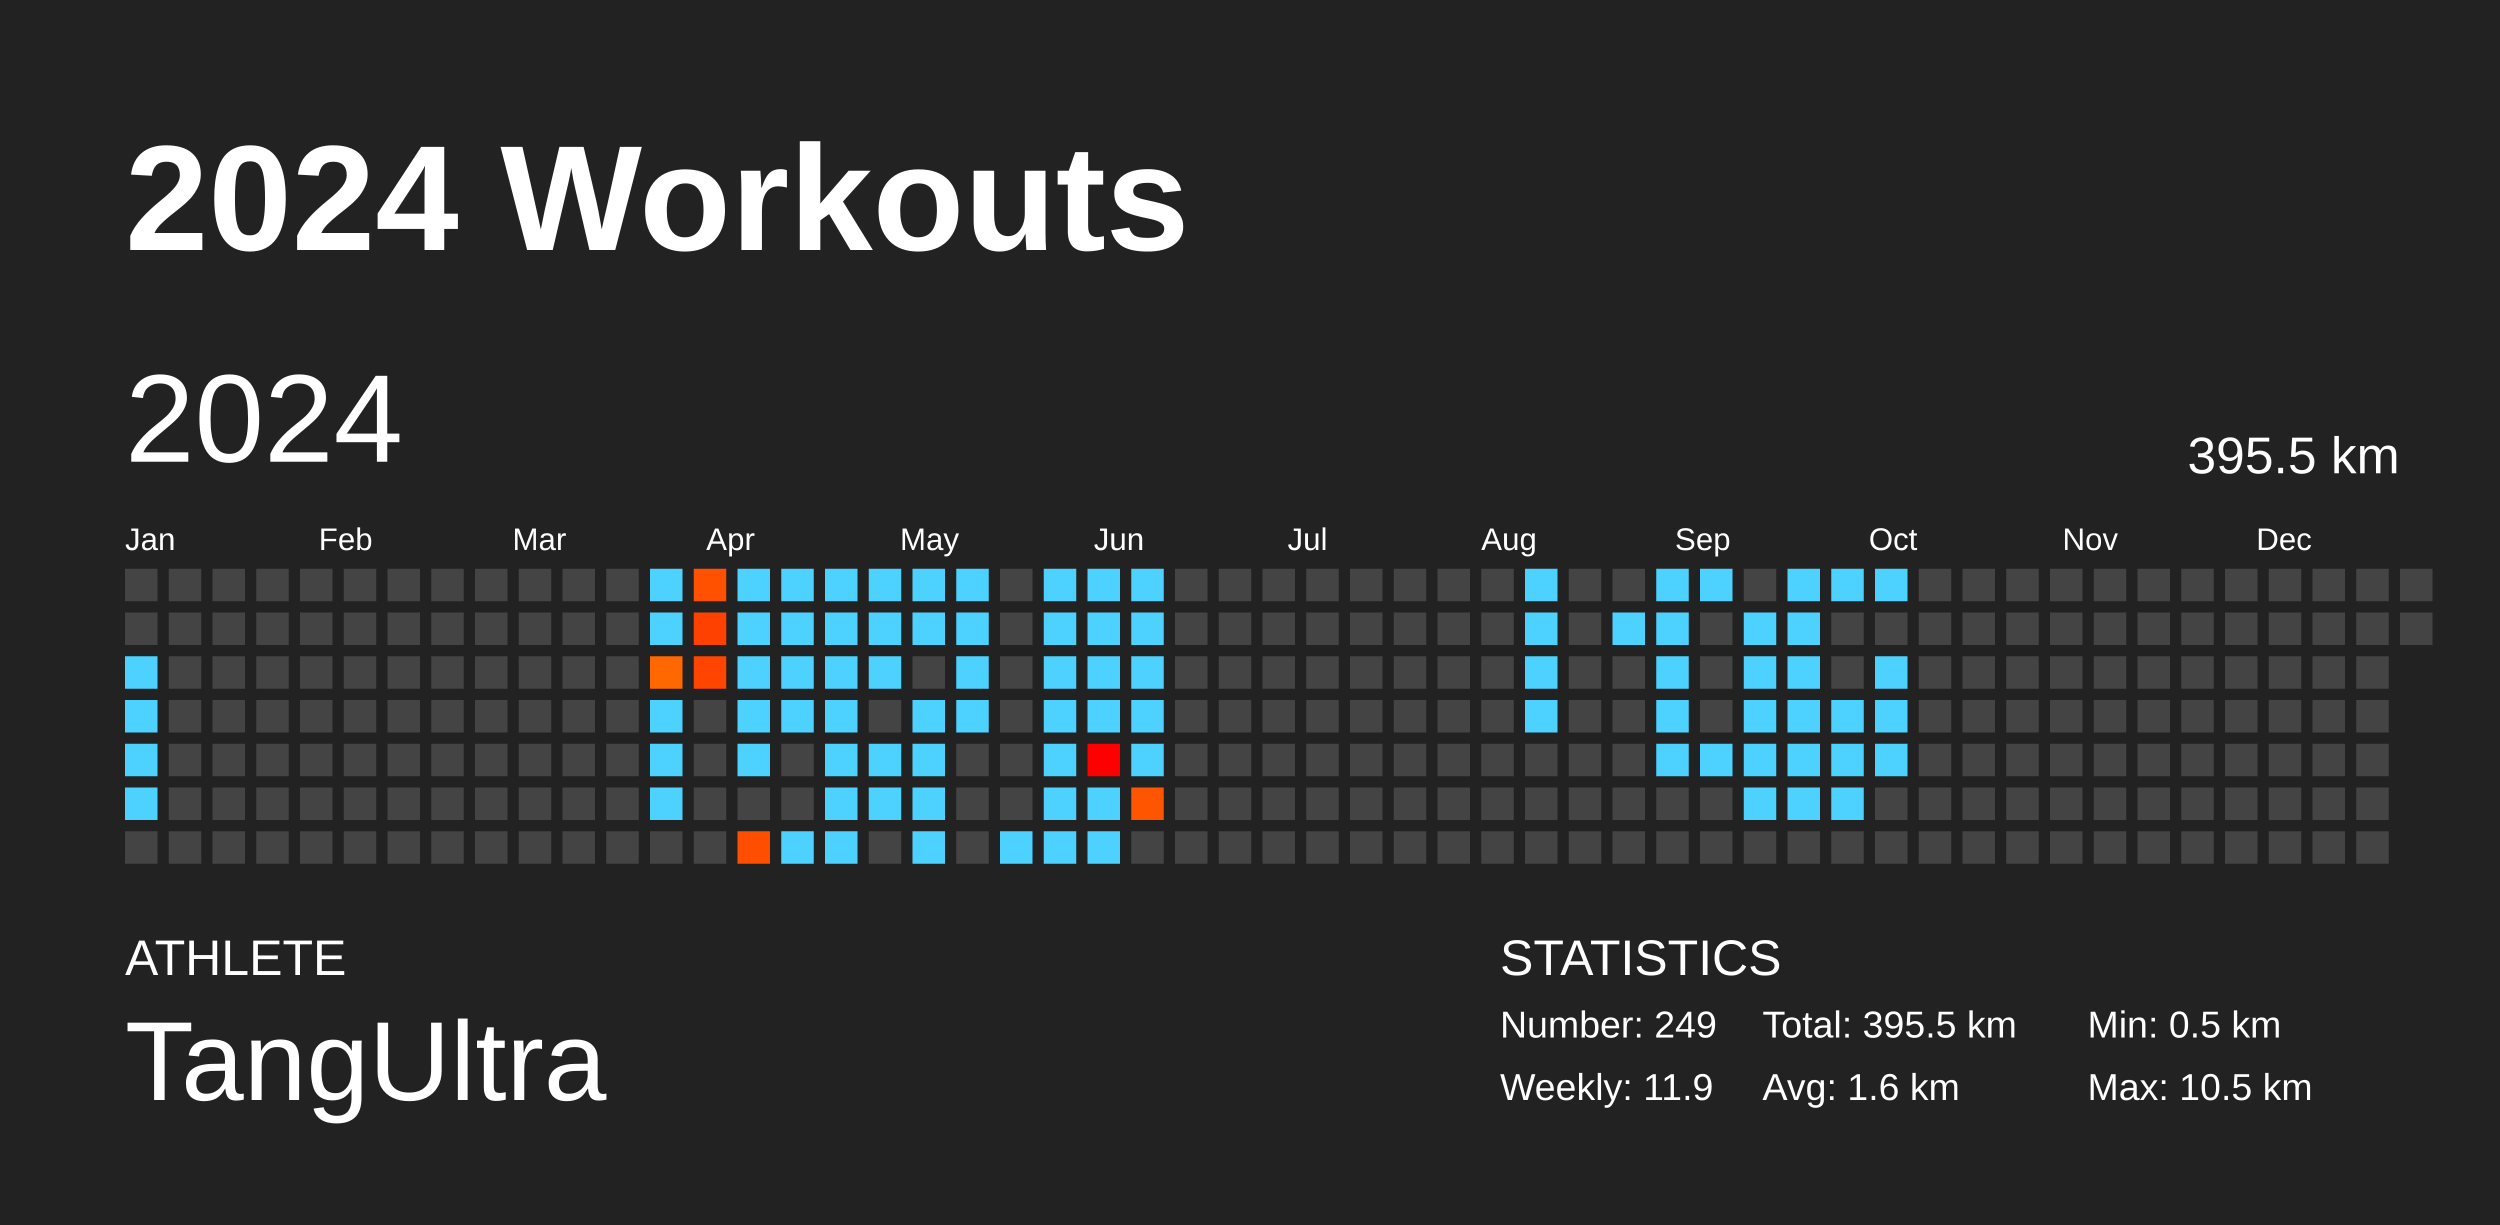
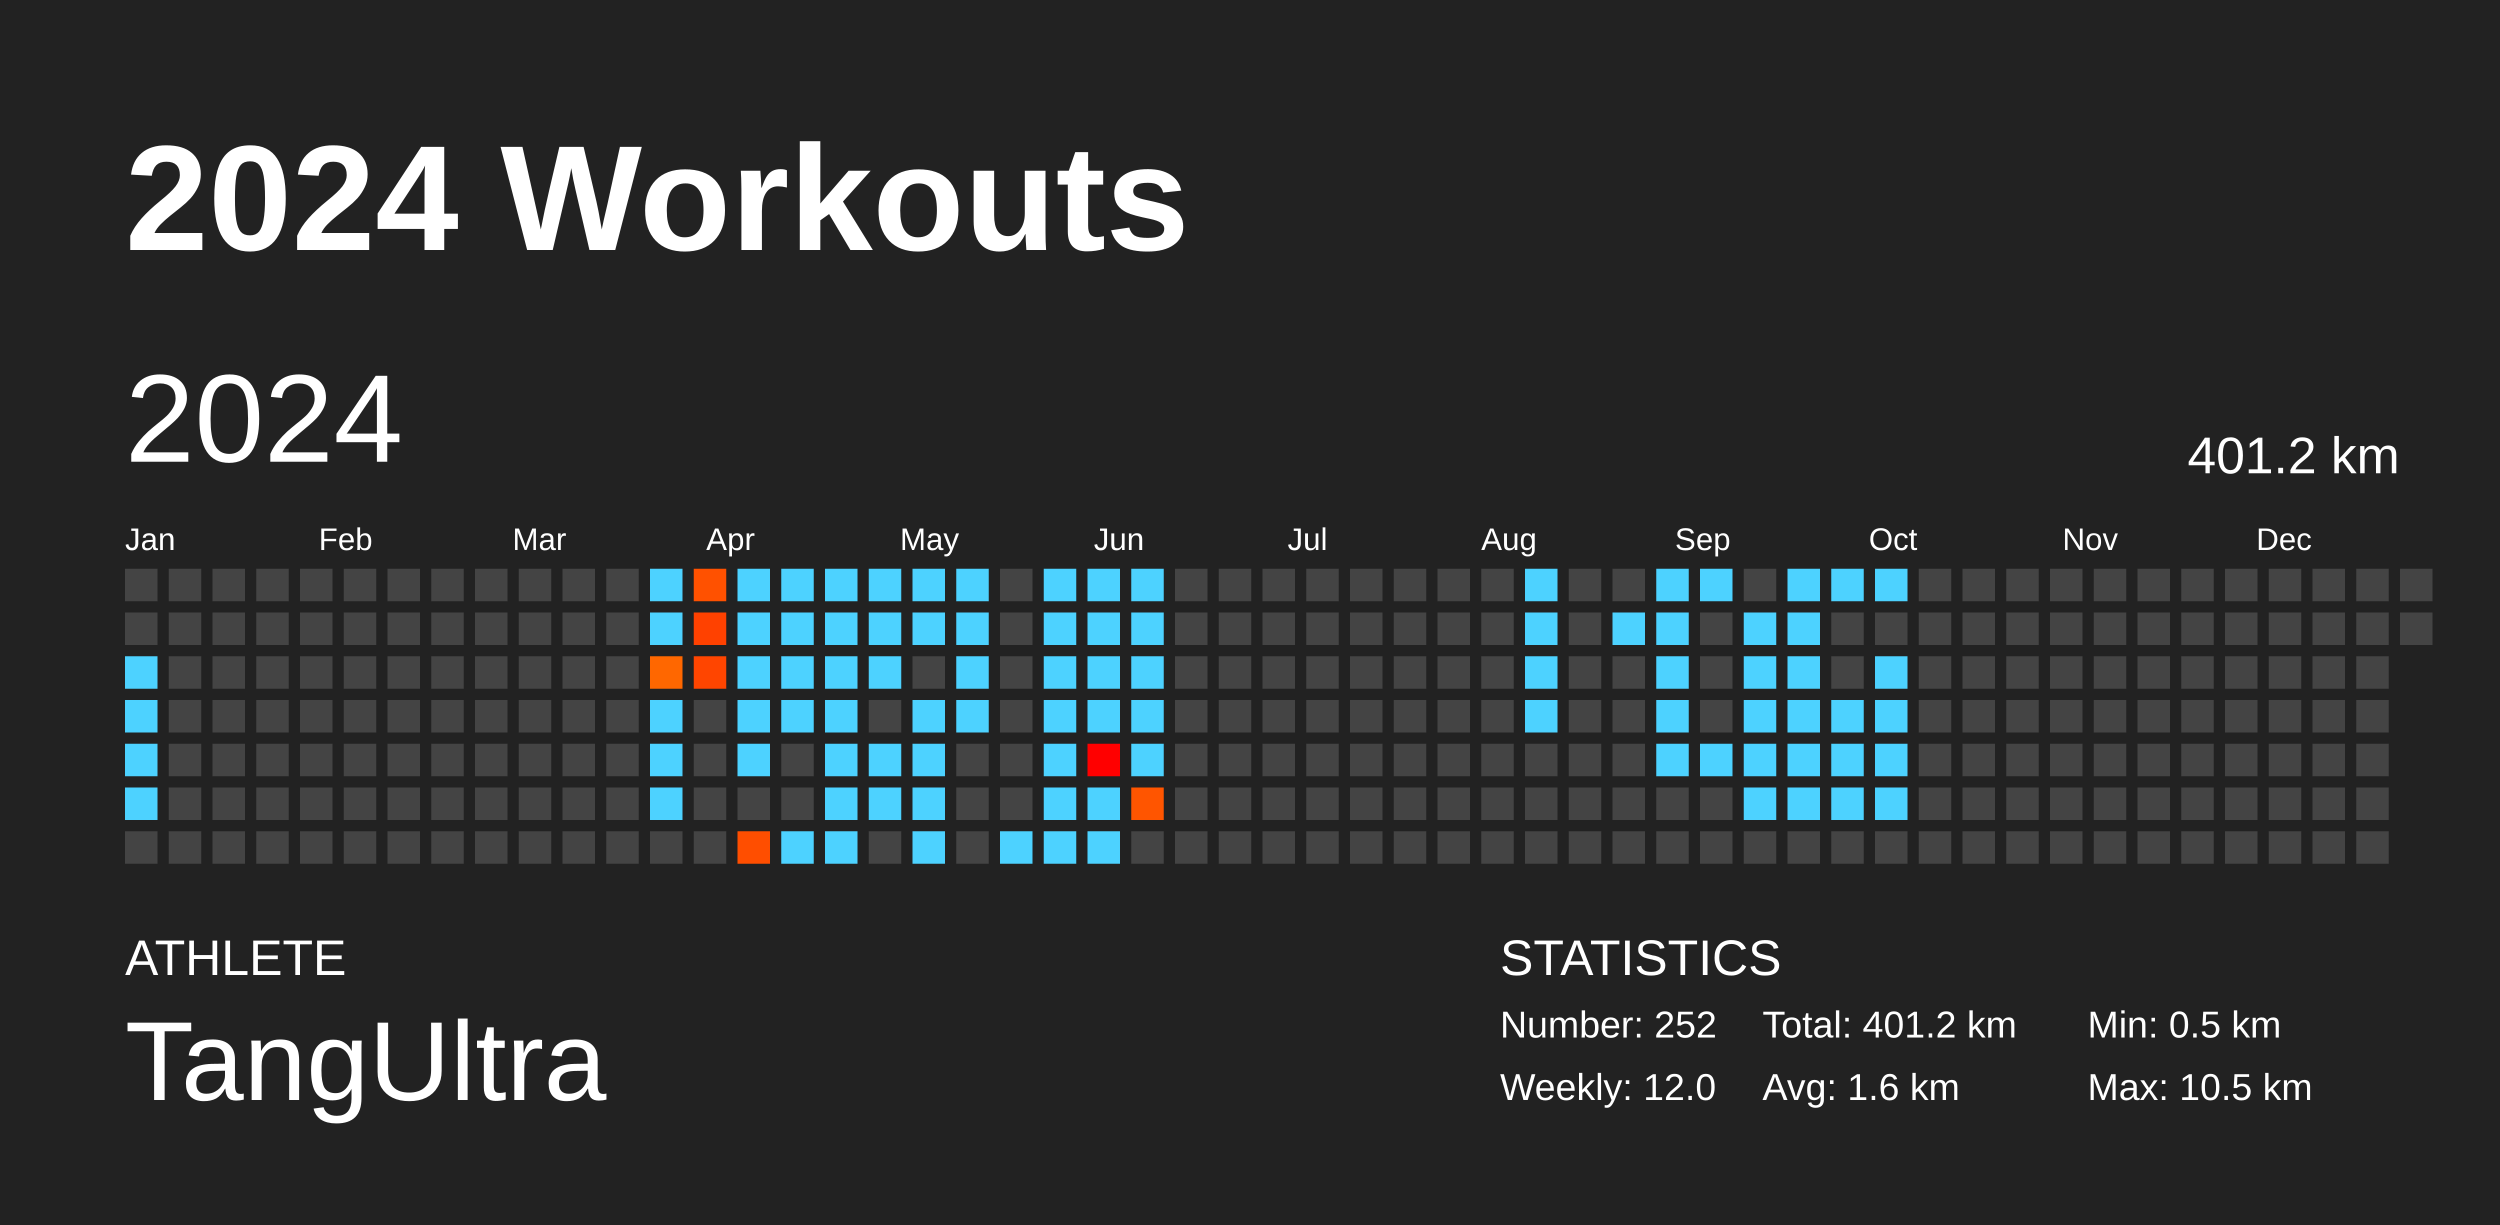
<svg xmlns="http://www.w3.org/2000/svg" baseProfile="full" height="98mm" version="1.1" viewBox="0,0,200,98" width="200mm">
  <defs />
  <rect fill="#222222" height="98" width="200" x="0" y="0" />
  <text fill="#FFFFFF" style="font-size:12px; font-family:Arial; font-weight:bold;" x="10" y="20">2024 Workouts</text>
  <text fill="#FFFFFF" style="font-size:4px; font-family:Arial" x="10" y="78">ATHLETE</text>
  <text fill="#FFFFFF" style="font-size:9px; font-family:Arial" x="10" y="88">TangUltra</text>
  <text fill="#FFFFFF" style="font-size:4px; font-family:Arial" x="120" y="78">STATISTICS</text>
-   <text fill="#FFFFFF" style="font-size:3px; font-family:Arial" x="120" y="83">Number: 249</text>
-   <text fill="#FFFFFF" style="font-size:3px; font-family:Arial" x="120" y="88">Weekly: 11.9</text>
-   <text fill="#FFFFFF" style="font-size:3px; font-family:Arial" x="141" y="83">Total: 395.5 km</text>
+   <text fill="#FFFFFF" style="font-size:3px; font-family:Arial" x="120" y="83">Number: 252</text>
+   <text fill="#FFFFFF" style="font-size:3px; font-family:Arial" x="120" y="88">Weekly: 12.0</text>
+   <text fill="#FFFFFF" style="font-size:3px; font-family:Arial" x="141" y="83">Total: 401.2 km</text>
  <text fill="#FFFFFF" style="font-size:3px; font-family:Arial" x="141" y="88">Avg: 1.6 km</text>
  <text fill="#FFFFFF" style="font-size:3px; font-family:Arial" x="167" y="83">Min: 0.5 km</text>
  <text fill="#FFFFFF" style="font-size:3px; font-family:Arial" x="167" y="88">Max: 10.5 km</text>
  <text dominant-baseline="hanging" fill="#FFFFFF" style="font-size:10.0px; font-family:Arial;" x="10" y="30">2024</text>
-   <text dominant-baseline="hanging" fill="#FFFFFF" style="font-size:4.125px; font-family:Arial;" x="175" y="35">395.5 km</text>
+   <text dominant-baseline="hanging" fill="#FFFFFF" style="font-size:4.125px; font-family:Arial;" x="175" y="35">401.2 km</text>
  <text fill="#FFFFFF" style="font-size:2.5px; font-family:Arial" x="10.0" y="44">Jan</text>
  <text fill="#FFFFFF" style="font-size:2.5px; font-family:Arial" x="25.5" y="44">Feb</text>
  <text fill="#FFFFFF" style="font-size:2.5px; font-family:Arial" x="41.0" y="44">Mar</text>
  <text fill="#FFFFFF" style="font-size:2.5px; font-family:Arial" x="56.5" y="44">Apr</text>
  <text fill="#FFFFFF" style="font-size:2.5px; font-family:Arial" x="72.0" y="44">May</text>
  <text fill="#FFFFFF" style="font-size:2.5px; font-family:Arial" x="87.5" y="44">Jun</text>
  <text fill="#FFFFFF" style="font-size:2.5px; font-family:Arial" x="103.0" y="44">Jul</text>
  <text fill="#FFFFFF" style="font-size:2.5px; font-family:Arial" x="118.5" y="44">Aug</text>
  <text fill="#FFFFFF" style="font-size:2.5px; font-family:Arial" x="134.0" y="44">Sep</text>
  <text fill="#FFFFFF" style="font-size:2.5px; font-family:Arial" x="149.5" y="44">Oct</text>
  <text fill="#FFFFFF" style="font-size:2.5px; font-family:Arial" x="165.0" y="44">Nov</text>
  <text fill="#FFFFFF" style="font-size:2.5px; font-family:Arial" x="180.5" y="44">Dec</text>
  <rect fill="#444444" height="2.6" width="2.6" x="10.0" y="45.5" />
  <rect fill="#444444" height="2.6" width="2.6" x="10.0" y="49.0" />
  <rect fill="#4dd2ff" height="2.6" width="2.6" x="10.0" y="52.5" />
  <rect fill="#4dd2ff" height="2.6" width="2.6" x="10.0" y="56.0" />
  <rect fill="#4dd2ff" height="2.6" width="2.6" x="10.0" y="59.5" />
  <rect fill="#4dd2ff" height="2.6" width="2.6" x="10.0" y="63.0" />
  <rect fill="#444444" height="2.6" width="2.6" x="10.0" y="66.5" />
  <rect fill="#444444" height="2.6" width="2.6" x="13.5" y="45.5" />
  <rect fill="#444444" height="2.6" width="2.6" x="13.5" y="49.0" />
  <rect fill="#444444" height="2.6" width="2.6" x="13.5" y="52.5" />
  <rect fill="#444444" height="2.6" width="2.6" x="13.5" y="56.0" />
  <rect fill="#444444" height="2.6" width="2.6" x="13.5" y="59.5" />
  <rect fill="#444444" height="2.6" width="2.6" x="13.5" y="63.0" />
  <rect fill="#444444" height="2.6" width="2.6" x="13.5" y="66.5" />
  <rect fill="#444444" height="2.6" width="2.6" x="17.0" y="45.5" />
  <rect fill="#444444" height="2.6" width="2.6" x="17.0" y="49.0" />
  <rect fill="#444444" height="2.6" width="2.6" x="17.0" y="52.5" />
  <rect fill="#444444" height="2.6" width="2.6" x="17.0" y="56.0" />
  <rect fill="#444444" height="2.6" width="2.6" x="17.0" y="59.5" />
  <rect fill="#444444" height="2.6" width="2.6" x="17.0" y="63.0" />
  <rect fill="#444444" height="2.6" width="2.6" x="17.0" y="66.5" />
  <rect fill="#444444" height="2.6" width="2.6" x="20.5" y="45.5" />
  <rect fill="#444444" height="2.6" width="2.6" x="20.5" y="49.0" />
  <rect fill="#444444" height="2.6" width="2.6" x="20.5" y="52.5" />
  <rect fill="#444444" height="2.6" width="2.6" x="20.5" y="56.0" />
  <rect fill="#444444" height="2.6" width="2.6" x="20.5" y="59.5" />
  <rect fill="#444444" height="2.6" width="2.6" x="20.5" y="63.0" />
  <rect fill="#444444" height="2.6" width="2.6" x="20.5" y="66.5" />
  <rect fill="#444444" height="2.6" width="2.6" x="24.0" y="45.5" />
  <rect fill="#444444" height="2.6" width="2.6" x="24.0" y="49.0" />
  <rect fill="#444444" height="2.6" width="2.6" x="24.0" y="52.5" />
  <rect fill="#444444" height="2.6" width="2.6" x="24.0" y="56.0" />
  <rect fill="#444444" height="2.6" width="2.6" x="24.0" y="59.5" />
  <rect fill="#444444" height="2.6" width="2.6" x="24.0" y="63.0" />
  <rect fill="#444444" height="2.6" width="2.6" x="24.0" y="66.5" />
  <rect fill="#444444" height="2.6" width="2.6" x="27.5" y="45.5" />
  <rect fill="#444444" height="2.6" width="2.6" x="27.5" y="49.0" />
  <rect fill="#444444" height="2.6" width="2.6" x="27.5" y="52.5" />
  <rect fill="#444444" height="2.6" width="2.6" x="27.5" y="56.0" />
  <rect fill="#444444" height="2.6" width="2.6" x="27.5" y="59.5" />
  <rect fill="#444444" height="2.6" width="2.6" x="27.5" y="63.0" />
  <rect fill="#444444" height="2.6" width="2.6" x="27.5" y="66.5" />
  <rect fill="#444444" height="2.6" width="2.6" x="31.0" y="45.5" />
  <rect fill="#444444" height="2.6" width="2.6" x="31.0" y="49.0" />
  <rect fill="#444444" height="2.6" width="2.6" x="31.0" y="52.5" />
  <rect fill="#444444" height="2.6" width="2.6" x="31.0" y="56.0" />
  <rect fill="#444444" height="2.6" width="2.6" x="31.0" y="59.5" />
  <rect fill="#444444" height="2.6" width="2.6" x="31.0" y="63.0" />
  <rect fill="#444444" height="2.6" width="2.6" x="31.0" y="66.5" />
  <rect fill="#444444" height="2.6" width="2.6" x="34.5" y="45.5" />
  <rect fill="#444444" height="2.6" width="2.6" x="34.5" y="49.0" />
  <rect fill="#444444" height="2.6" width="2.6" x="34.5" y="52.5" />
  <rect fill="#444444" height="2.6" width="2.6" x="34.5" y="56.0" />
  <rect fill="#444444" height="2.6" width="2.6" x="34.5" y="59.5" />
  <rect fill="#444444" height="2.6" width="2.6" x="34.5" y="63.0" />
  <rect fill="#444444" height="2.6" width="2.6" x="34.5" y="66.5" />
  <rect fill="#444444" height="2.6" width="2.6" x="38.0" y="45.5" />
  <rect fill="#444444" height="2.6" width="2.6" x="38.0" y="49.0" />
  <rect fill="#444444" height="2.6" width="2.6" x="38.0" y="52.5" />
  <rect fill="#444444" height="2.6" width="2.6" x="38.0" y="56.0" />
  <rect fill="#444444" height="2.6" width="2.6" x="38.0" y="59.5" />
  <rect fill="#444444" height="2.6" width="2.6" x="38.0" y="63.0" />
  <rect fill="#444444" height="2.6" width="2.6" x="38.0" y="66.5" />
  <rect fill="#444444" height="2.6" width="2.6" x="41.5" y="45.5" />
  <rect fill="#444444" height="2.6" width="2.6" x="41.5" y="49.0" />
  <rect fill="#444444" height="2.6" width="2.6" x="41.5" y="52.5" />
  <rect fill="#444444" height="2.6" width="2.6" x="41.5" y="56.0" />
  <rect fill="#444444" height="2.6" width="2.6" x="41.5" y="59.5" />
  <rect fill="#444444" height="2.6" width="2.6" x="41.5" y="63.0" />
  <rect fill="#444444" height="2.6" width="2.6" x="41.5" y="66.5" />
  <rect fill="#444444" height="2.6" width="2.6" x="45.0" y="45.5" />
  <rect fill="#444444" height="2.6" width="2.6" x="45.0" y="49.0" />
  <rect fill="#444444" height="2.6" width="2.6" x="45.0" y="52.5" />
  <rect fill="#444444" height="2.6" width="2.6" x="45.0" y="56.0" />
  <rect fill="#444444" height="2.6" width="2.6" x="45.0" y="59.5" />
  <rect fill="#444444" height="2.6" width="2.6" x="45.0" y="63.0" />
  <rect fill="#444444" height="2.6" width="2.6" x="45.0" y="66.5" />
  <rect fill="#444444" height="2.6" width="2.6" x="48.5" y="45.5" />
  <rect fill="#444444" height="2.6" width="2.6" x="48.5" y="49.0" />
  <rect fill="#444444" height="2.6" width="2.6" x="48.5" y="52.5" />
  <rect fill="#444444" height="2.6" width="2.6" x="48.5" y="56.0" />
  <rect fill="#444444" height="2.6" width="2.6" x="48.5" y="59.5" />
  <rect fill="#444444" height="2.6" width="2.6" x="48.5" y="63.0" />
  <rect fill="#444444" height="2.6" width="2.6" x="48.5" y="66.5" />
  <rect fill="#4dd2ff" height="2.6" width="2.6" x="52.0" y="45.5" />
  <rect fill="#4dd2ff" height="2.6" width="2.6" x="52.0" y="49.0" />
  <rect fill="#ff6700" height="2.6" width="2.6" x="52.0" y="52.5" />
  <rect fill="#4dd2ff" height="2.6" width="2.6" x="52.0" y="56.0" />
  <rect fill="#4dd2ff" height="2.6" width="2.6" x="52.0" y="59.5" />
  <rect fill="#4dd2ff" height="2.6" width="2.6" x="52.0" y="63.0" />
  <rect fill="#444444" height="2.6" width="2.6" x="52.0" y="66.5" />
  <rect fill="#ff5100" height="2.6" width="2.6" x="55.5" y="45.5" />
  <rect fill="#ff4100" height="2.6" width="2.6" x="55.5" y="49.0" />
  <rect fill="#ff4500" height="2.6" width="2.6" x="55.5" y="52.5" />
  <rect fill="#444444" height="2.6" width="2.6" x="55.5" y="56.0" />
  <rect fill="#444444" height="2.6" width="2.6" x="55.5" y="59.5" />
  <rect fill="#444444" height="2.6" width="2.6" x="55.5" y="63.0" />
  <rect fill="#444444" height="2.6" width="2.6" x="55.5" y="66.5" />
  <rect fill="#4dd2ff" height="2.6" width="2.6" x="59.0" y="45.5" />
  <rect fill="#4dd2ff" height="2.6" width="2.6" x="59.0" y="49.0" />
  <rect fill="#4dd2ff" height="2.6" width="2.6" x="59.0" y="52.5" />
  <rect fill="#4dd2ff" height="2.6" width="2.6" x="59.0" y="56.0" />
  <rect fill="#4dd2ff" height="2.6" width="2.6" x="59.0" y="59.5" />
  <rect fill="#444444" height="2.6" width="2.6" x="59.0" y="63.0" />
  <rect fill="#ff4e00" height="2.6" width="2.6" x="59.0" y="66.5" />
  <rect fill="#4dd2ff" height="2.6" width="2.6" x="62.5" y="45.5" />
  <rect fill="#4dd2ff" height="2.6" width="2.6" x="62.5" y="49.0" />
  <rect fill="#4dd2ff" height="2.6" width="2.6" x="62.5" y="52.5" />
  <rect fill="#4dd2ff" height="2.6" width="2.6" x="62.5" y="56.0" />
  <rect fill="#444444" height="2.6" width="2.6" x="62.5" y="59.5" />
  <rect fill="#444444" height="2.6" width="2.6" x="62.5" y="63.0" />
  <rect fill="#4dd2ff" height="2.6" width="2.6" x="62.5" y="66.5" />
  <rect fill="#4dd2ff" height="2.6" width="2.6" x="66.0" y="45.5" />
  <rect fill="#4dd2ff" height="2.6" width="2.6" x="66.0" y="49.0" />
  <rect fill="#4dd2ff" height="2.6" width="2.6" x="66.0" y="52.5" />
  <rect fill="#4dd2ff" height="2.6" width="2.6" x="66.0" y="56.0" />
  <rect fill="#4dd2ff" height="2.6" width="2.6" x="66.0" y="59.5" />
  <rect fill="#4dd2ff" height="2.6" width="2.6" x="66.0" y="63.0" />
  <rect fill="#4dd2ff" height="2.6" width="2.6" x="66.0" y="66.5" />
  <rect fill="#4dd2ff" height="2.6" width="2.6" x="69.5" y="45.5" />
  <rect fill="#4dd2ff" height="2.6" width="2.6" x="69.5" y="49.0" />
  <rect fill="#4dd2ff" height="2.6" width="2.6" x="69.5" y="52.5" />
  <rect fill="#444444" height="2.6" width="2.6" x="69.5" y="56.0" />
  <rect fill="#4dd2ff" height="2.6" width="2.6" x="69.5" y="59.5" />
  <rect fill="#4dd2ff" height="2.6" width="2.6" x="69.5" y="63.0" />
  <rect fill="#444444" height="2.6" width="2.6" x="69.5" y="66.5" />
  <rect fill="#4dd2ff" height="2.6" width="2.6" x="73.0" y="45.5" />
  <rect fill="#4dd2ff" height="2.6" width="2.6" x="73.0" y="49.0" />
  <rect fill="#444444" height="2.6" width="2.6" x="73.0" y="52.5" />
  <rect fill="#4dd2ff" height="2.6" width="2.6" x="73.0" y="56.0" />
  <rect fill="#4dd2ff" height="2.6" width="2.6" x="73.0" y="59.5" />
  <rect fill="#4dd2ff" height="2.6" width="2.6" x="73.0" y="63.0" />
  <rect fill="#4dd2ff" height="2.6" width="2.6" x="73.0" y="66.5" />
  <rect fill="#4dd2ff" height="2.6" width="2.6" x="76.5" y="45.5" />
  <rect fill="#4dd2ff" height="2.6" width="2.6" x="76.5" y="49.0" />
  <rect fill="#4dd2ff" height="2.6" width="2.6" x="76.5" y="52.5" />
  <rect fill="#4dd2ff" height="2.6" width="2.6" x="76.5" y="56.0" />
  <rect fill="#444444" height="2.6" width="2.6" x="76.5" y="59.5" />
  <rect fill="#444444" height="2.6" width="2.6" x="76.5" y="63.0" />
  <rect fill="#444444" height="2.6" width="2.6" x="76.5" y="66.5" />
  <rect fill="#444444" height="2.6" width="2.6" x="80.0" y="45.5" />
  <rect fill="#444444" height="2.6" width="2.6" x="80.0" y="49.0" />
  <rect fill="#444444" height="2.6" width="2.6" x="80.0" y="52.5" />
  <rect fill="#444444" height="2.6" width="2.6" x="80.0" y="56.0" />
  <rect fill="#444444" height="2.6" width="2.6" x="80.0" y="59.5" />
  <rect fill="#444444" height="2.6" width="2.6" x="80.0" y="63.0" />
  <rect fill="#4dd2ff" height="2.6" width="2.6" x="80.0" y="66.5" />
  <rect fill="#4dd2ff" height="2.6" width="2.6" x="83.5" y="45.5" />
  <rect fill="#4dd2ff" height="2.6" width="2.6" x="83.5" y="49.0" />
  <rect fill="#4dd2ff" height="2.6" width="2.6" x="83.5" y="52.5" />
  <rect fill="#4dd2ff" height="2.6" width="2.6" x="83.5" y="56.0" />
  <rect fill="#4dd2ff" height="2.6" width="2.6" x="83.5" y="59.5" />
  <rect fill="#4dd2ff" height="2.6" width="2.6" x="83.5" y="63.0" />
  <rect fill="#4dd2ff" height="2.6" width="2.6" x="83.5" y="66.5" />
  <rect fill="#4dd2ff" height="2.6" width="2.6" x="87.0" y="45.5" />
  <rect fill="#4dd2ff" height="2.6" width="2.6" x="87.0" y="49.0" />
  <rect fill="#4dd2ff" height="2.6" width="2.6" x="87.0" y="52.5" />
  <rect fill="#4dd2ff" height="2.6" width="2.6" x="87.0" y="56.0" />
  <rect fill="#ff0000" height="2.6" width="2.6" x="87.0" y="59.5" />
  <rect fill="#4dd2ff" height="2.6" width="2.6" x="87.0" y="63.0" />
  <rect fill="#4dd2ff" height="2.6" width="2.6" x="87.0" y="66.5" />
  <rect fill="#4dd2ff" height="2.6" width="2.6" x="90.5" y="45.5" />
  <rect fill="#4dd2ff" height="2.6" width="2.6" x="90.5" y="49.0" />
  <rect fill="#4dd2ff" height="2.6" width="2.6" x="90.5" y="52.5" />
  <rect fill="#4dd2ff" height="2.6" width="2.6" x="90.5" y="56.0" />
  <rect fill="#4dd2ff" height="2.6" width="2.6" x="90.5" y="59.5" />
  <rect fill="#ff5500" height="2.6" width="2.6" x="90.5" y="63.0" />
  <rect fill="#444444" height="2.6" width="2.6" x="90.5" y="66.5" />
  <rect fill="#444444" height="2.6" width="2.6" x="94.0" y="45.5" />
  <rect fill="#444444" height="2.6" width="2.6" x="94.0" y="49.0" />
  <rect fill="#444444" height="2.6" width="2.6" x="94.0" y="52.5" />
  <rect fill="#444444" height="2.6" width="2.6" x="94.0" y="56.0" />
  <rect fill="#444444" height="2.6" width="2.6" x="94.0" y="59.5" />
  <rect fill="#444444" height="2.6" width="2.6" x="94.0" y="63.0" />
  <rect fill="#444444" height="2.6" width="2.6" x="94.0" y="66.5" />
  <rect fill="#444444" height="2.6" width="2.6" x="97.5" y="45.5" />
  <rect fill="#444444" height="2.6" width="2.6" x="97.5" y="49.0" />
  <rect fill="#444444" height="2.6" width="2.6" x="97.5" y="52.5" />
  <rect fill="#444444" height="2.6" width="2.6" x="97.5" y="56.0" />
  <rect fill="#444444" height="2.6" width="2.6" x="97.5" y="59.5" />
  <rect fill="#444444" height="2.6" width="2.6" x="97.5" y="63.0" />
  <rect fill="#444444" height="2.6" width="2.6" x="97.5" y="66.5" />
  <rect fill="#444444" height="2.6" width="2.6" x="101.0" y="45.5" />
  <rect fill="#444444" height="2.6" width="2.6" x="101.0" y="49.0" />
  <rect fill="#444444" height="2.6" width="2.6" x="101.0" y="52.5" />
  <rect fill="#444444" height="2.6" width="2.6" x="101.0" y="56.0" />
  <rect fill="#444444" height="2.6" width="2.6" x="101.0" y="59.5" />
  <rect fill="#444444" height="2.6" width="2.6" x="101.0" y="63.0" />
  <rect fill="#444444" height="2.6" width="2.6" x="101.0" y="66.5" />
  <rect fill="#444444" height="2.6" width="2.6" x="104.5" y="45.5" />
  <rect fill="#444444" height="2.6" width="2.6" x="104.5" y="49.0" />
  <rect fill="#444444" height="2.6" width="2.6" x="104.5" y="52.5" />
  <rect fill="#444444" height="2.6" width="2.6" x="104.5" y="56.0" />
  <rect fill="#444444" height="2.6" width="2.6" x="104.5" y="59.5" />
  <rect fill="#444444" height="2.6" width="2.6" x="104.5" y="63.0" />
  <rect fill="#444444" height="2.6" width="2.6" x="104.5" y="66.5" />
  <rect fill="#444444" height="2.6" width="2.6" x="108.0" y="45.5" />
  <rect fill="#444444" height="2.6" width="2.6" x="108.0" y="49.0" />
  <rect fill="#444444" height="2.6" width="2.6" x="108.0" y="52.5" />
  <rect fill="#444444" height="2.6" width="2.6" x="108.0" y="56.0" />
  <rect fill="#444444" height="2.6" width="2.6" x="108.0" y="59.5" />
  <rect fill="#444444" height="2.6" width="2.6" x="108.0" y="63.0" />
  <rect fill="#444444" height="2.6" width="2.6" x="108.0" y="66.5" />
  <rect fill="#444444" height="2.6" width="2.6" x="111.5" y="45.5" />
  <rect fill="#444444" height="2.6" width="2.6" x="111.5" y="49.0" />
  <rect fill="#444444" height="2.6" width="2.6" x="111.5" y="52.5" />
  <rect fill="#444444" height="2.6" width="2.6" x="111.5" y="56.0" />
  <rect fill="#444444" height="2.6" width="2.6" x="111.5" y="59.5" />
  <rect fill="#444444" height="2.6" width="2.6" x="111.5" y="63.0" />
  <rect fill="#444444" height="2.6" width="2.6" x="111.5" y="66.5" />
  <rect fill="#444444" height="2.6" width="2.6" x="115.0" y="45.5" />
  <rect fill="#444444" height="2.6" width="2.6" x="115.0" y="49.0" />
  <rect fill="#444444" height="2.6" width="2.6" x="115.0" y="52.5" />
  <rect fill="#444444" height="2.6" width="2.6" x="115.0" y="56.0" />
  <rect fill="#444444" height="2.6" width="2.6" x="115.0" y="59.5" />
  <rect fill="#444444" height="2.6" width="2.6" x="115.0" y="63.0" />
  <rect fill="#444444" height="2.6" width="2.6" x="115.0" y="66.5" />
  <rect fill="#444444" height="2.6" width="2.6" x="118.5" y="45.5" />
  <rect fill="#444444" height="2.6" width="2.6" x="118.5" y="49.0" />
  <rect fill="#444444" height="2.6" width="2.6" x="118.5" y="52.5" />
  <rect fill="#444444" height="2.6" width="2.6" x="118.5" y="56.0" />
  <rect fill="#444444" height="2.6" width="2.6" x="118.5" y="59.5" />
  <rect fill="#444444" height="2.6" width="2.6" x="118.5" y="63.0" />
  <rect fill="#444444" height="2.6" width="2.6" x="118.5" y="66.5" />
  <rect fill="#4dd2ff" height="2.6" width="2.6" x="122.0" y="45.5" />
  <rect fill="#4dd2ff" height="2.6" width="2.6" x="122.0" y="49.0" />
  <rect fill="#4dd2ff" height="2.6" width="2.6" x="122.0" y="52.5" />
  <rect fill="#4dd2ff" height="2.6" width="2.6" x="122.0" y="56.0" />
  <rect fill="#444444" height="2.6" width="2.6" x="122.0" y="59.5" />
  <rect fill="#444444" height="2.6" width="2.6" x="122.0" y="63.0" />
  <rect fill="#444444" height="2.6" width="2.6" x="122.0" y="66.5" />
  <rect fill="#444444" height="2.6" width="2.6" x="125.5" y="45.5" />
  <rect fill="#444444" height="2.6" width="2.6" x="125.5" y="49.0" />
  <rect fill="#444444" height="2.6" width="2.6" x="125.5" y="52.5" />
  <rect fill="#444444" height="2.6" width="2.6" x="125.5" y="56.0" />
  <rect fill="#444444" height="2.6" width="2.6" x="125.5" y="59.5" />
  <rect fill="#444444" height="2.6" width="2.6" x="125.5" y="63.0" />
  <rect fill="#444444" height="2.6" width="2.6" x="125.5" y="66.5" />
  <rect fill="#444444" height="2.6" width="2.6" x="129.0" y="45.5" />
  <rect fill="#4dd2ff" height="2.6" width="2.6" x="129.0" y="49.0" />
  <rect fill="#444444" height="2.6" width="2.6" x="129.0" y="52.5" />
  <rect fill="#444444" height="2.6" width="2.6" x="129.0" y="56.0" />
  <rect fill="#444444" height="2.6" width="2.6" x="129.0" y="59.5" />
  <rect fill="#444444" height="2.6" width="2.6" x="129.0" y="63.0" />
  <rect fill="#444444" height="2.6" width="2.6" x="129.0" y="66.5" />
  <rect fill="#4dd2ff" height="2.6" width="2.6" x="132.5" y="45.5" />
  <rect fill="#4dd2ff" height="2.6" width="2.6" x="132.5" y="49.0" />
  <rect fill="#4dd2ff" height="2.6" width="2.6" x="132.5" y="52.5" />
  <rect fill="#4dd2ff" height="2.6" width="2.6" x="132.5" y="56.0" />
  <rect fill="#4dd2ff" height="2.6" width="2.6" x="132.5" y="59.5" />
  <rect fill="#444444" height="2.6" width="2.6" x="132.5" y="63.0" />
  <rect fill="#444444" height="2.6" width="2.6" x="132.5" y="66.5" />
  <rect fill="#4dd2ff" height="2.6" width="2.6" x="136.0" y="45.5" />
  <rect fill="#444444" height="2.6" width="2.6" x="136.0" y="49.0" />
  <rect fill="#444444" height="2.6" width="2.6" x="136.0" y="52.5" />
  <rect fill="#444444" height="2.6" width="2.6" x="136.0" y="56.0" />
  <rect fill="#4dd2ff" height="2.6" width="2.6" x="136.0" y="59.5" />
  <rect fill="#444444" height="2.6" width="2.6" x="136.0" y="63.0" />
  <rect fill="#444444" height="2.6" width="2.6" x="136.0" y="66.5" />
  <rect fill="#444444" height="2.6" width="2.6" x="139.5" y="45.5" />
  <rect fill="#4dd2ff" height="2.6" width="2.6" x="139.5" y="49.0" />
  <rect fill="#4dd2ff" height="2.6" width="2.6" x="139.5" y="52.5" />
  <rect fill="#4dd2ff" height="2.6" width="2.6" x="139.5" y="56.0" />
  <rect fill="#4dd2ff" height="2.6" width="2.6" x="139.5" y="59.5" />
  <rect fill="#4dd2ff" height="2.6" width="2.6" x="139.5" y="63.0" />
  <rect fill="#444444" height="2.6" width="2.6" x="139.5" y="66.5" />
  <rect fill="#4dd2ff" height="2.6" width="2.6" x="143.0" y="45.5" />
  <rect fill="#4dd2ff" height="2.6" width="2.6" x="143.0" y="49.0" />
  <rect fill="#4dd2ff" height="2.6" width="2.6" x="143.0" y="52.5" />
  <rect fill="#4dd2ff" height="2.6" width="2.6" x="143.0" y="56.0" />
  <rect fill="#4dd2ff" height="2.6" width="2.6" x="143.0" y="59.5" />
  <rect fill="#4dd2ff" height="2.6" width="2.6" x="143.0" y="63.0" />
  <rect fill="#444444" height="2.6" width="2.6" x="143.0" y="66.5" />
  <rect fill="#4dd2ff" height="2.6" width="2.6" x="146.5" y="45.5" />
  <rect fill="#444444" height="2.6" width="2.6" x="146.5" y="49.0" />
  <rect fill="#444444" height="2.6" width="2.6" x="146.5" y="52.5" />
  <rect fill="#4dd2ff" height="2.6" width="2.6" x="146.5" y="56.0" />
  <rect fill="#4dd2ff" height="2.6" width="2.6" x="146.5" y="59.5" />
  <rect fill="#4dd2ff" height="2.6" width="2.6" x="146.5" y="63.0" />
  <rect fill="#444444" height="2.6" width="2.6" x="146.5" y="66.5" />
  <rect fill="#4dd2ff" height="2.6" width="2.6" x="150.0" y="45.5" />
  <rect fill="#444444" height="2.6" width="2.6" x="150.0" y="49.0" />
  <rect fill="#4dd2ff" height="2.6" width="2.6" x="150.0" y="52.5" />
  <rect fill="#4dd2ff" height="2.6" width="2.6" x="150.0" y="56.0" />
  <rect fill="#4dd2ff" height="2.6" width="2.6" x="150.0" y="59.5" />
-   <rect fill="#444444" height="2.6" width="2.6" x="150.0" y="63.0" />
+   <rect fill="#4dd2ff" height="2.6" width="2.6" x="150.0" y="63.0" />
  <rect fill="#444444" height="2.6" width="2.6" x="150.0" y="66.5" />
  <rect fill="#444444" height="2.6" width="2.6" x="153.5" y="45.5" />
  <rect fill="#444444" height="2.6" width="2.6" x="153.5" y="49.0" />
  <rect fill="#444444" height="2.6" width="2.6" x="153.5" y="52.5" />
  <rect fill="#444444" height="2.6" width="2.6" x="153.5" y="56.0" />
  <rect fill="#444444" height="2.6" width="2.6" x="153.5" y="59.5" />
  <rect fill="#444444" height="2.6" width="2.6" x="153.5" y="63.0" />
  <rect fill="#444444" height="2.6" width="2.6" x="153.5" y="66.5" />
  <rect fill="#444444" height="2.6" width="2.6" x="157.0" y="45.5" />
  <rect fill="#444444" height="2.6" width="2.6" x="157.0" y="49.0" />
  <rect fill="#444444" height="2.6" width="2.6" x="157.0" y="52.5" />
  <rect fill="#444444" height="2.6" width="2.6" x="157.0" y="56.0" />
  <rect fill="#444444" height="2.6" width="2.6" x="157.0" y="59.5" />
  <rect fill="#444444" height="2.6" width="2.6" x="157.0" y="63.0" />
  <rect fill="#444444" height="2.6" width="2.6" x="157.0" y="66.5" />
  <rect fill="#444444" height="2.6" width="2.6" x="160.5" y="45.5" />
  <rect fill="#444444" height="2.6" width="2.6" x="160.5" y="49.0" />
  <rect fill="#444444" height="2.6" width="2.6" x="160.5" y="52.5" />
  <rect fill="#444444" height="2.6" width="2.6" x="160.5" y="56.0" />
  <rect fill="#444444" height="2.6" width="2.6" x="160.5" y="59.5" />
  <rect fill="#444444" height="2.6" width="2.6" x="160.5" y="63.0" />
  <rect fill="#444444" height="2.6" width="2.6" x="160.5" y="66.5" />
  <rect fill="#444444" height="2.6" width="2.6" x="164.0" y="45.5" />
  <rect fill="#444444" height="2.6" width="2.6" x="164.0" y="49.0" />
  <rect fill="#444444" height="2.6" width="2.6" x="164.0" y="52.5" />
  <rect fill="#444444" height="2.6" width="2.6" x="164.0" y="56.0" />
  <rect fill="#444444" height="2.6" width="2.6" x="164.0" y="59.5" />
  <rect fill="#444444" height="2.6" width="2.6" x="164.0" y="63.0" />
  <rect fill="#444444" height="2.6" width="2.6" x="164.0" y="66.5" />
  <rect fill="#444444" height="2.6" width="2.6" x="167.5" y="45.5" />
  <rect fill="#444444" height="2.6" width="2.6" x="167.5" y="49.0" />
  <rect fill="#444444" height="2.6" width="2.6" x="167.5" y="52.5" />
  <rect fill="#444444" height="2.6" width="2.6" x="167.5" y="56.0" />
  <rect fill="#444444" height="2.6" width="2.6" x="167.5" y="59.5" />
  <rect fill="#444444" height="2.6" width="2.6" x="167.5" y="63.0" />
  <rect fill="#444444" height="2.6" width="2.6" x="167.5" y="66.5" />
  <rect fill="#444444" height="2.6" width="2.6" x="171.0" y="45.5" />
  <rect fill="#444444" height="2.6" width="2.6" x="171.0" y="49.0" />
  <rect fill="#444444" height="2.6" width="2.6" x="171.0" y="52.5" />
  <rect fill="#444444" height="2.6" width="2.6" x="171.0" y="56.0" />
  <rect fill="#444444" height="2.6" width="2.6" x="171.0" y="59.5" />
  <rect fill="#444444" height="2.6" width="2.6" x="171.0" y="63.0" />
  <rect fill="#444444" height="2.6" width="2.6" x="171.0" y="66.5" />
  <rect fill="#444444" height="2.6" width="2.6" x="174.5" y="45.5" />
  <rect fill="#444444" height="2.6" width="2.6" x="174.5" y="49.0" />
  <rect fill="#444444" height="2.6" width="2.6" x="174.5" y="52.5" />
  <rect fill="#444444" height="2.6" width="2.6" x="174.5" y="56.0" />
  <rect fill="#444444" height="2.6" width="2.6" x="174.5" y="59.5" />
  <rect fill="#444444" height="2.6" width="2.6" x="174.5" y="63.0" />
  <rect fill="#444444" height="2.6" width="2.6" x="174.5" y="66.5" />
  <rect fill="#444444" height="2.6" width="2.6" x="178.0" y="45.5" />
  <rect fill="#444444" height="2.6" width="2.6" x="178.0" y="49.0" />
  <rect fill="#444444" height="2.6" width="2.6" x="178.0" y="52.5" />
  <rect fill="#444444" height="2.6" width="2.6" x="178.0" y="56.0" />
  <rect fill="#444444" height="2.6" width="2.6" x="178.0" y="59.5" />
  <rect fill="#444444" height="2.6" width="2.6" x="178.0" y="63.0" />
  <rect fill="#444444" height="2.6" width="2.6" x="178.0" y="66.5" />
  <rect fill="#444444" height="2.6" width="2.6" x="181.5" y="45.5" />
  <rect fill="#444444" height="2.6" width="2.6" x="181.5" y="49.0" />
  <rect fill="#444444" height="2.6" width="2.6" x="181.5" y="52.5" />
  <rect fill="#444444" height="2.6" width="2.6" x="181.5" y="56.0" />
  <rect fill="#444444" height="2.6" width="2.6" x="181.5" y="59.5" />
  <rect fill="#444444" height="2.6" width="2.6" x="181.5" y="63.0" />
  <rect fill="#444444" height="2.6" width="2.6" x="181.5" y="66.5" />
  <rect fill="#444444" height="2.6" width="2.6" x="185.0" y="45.5" />
  <rect fill="#444444" height="2.6" width="2.6" x="185.0" y="49.0" />
  <rect fill="#444444" height="2.6" width="2.6" x="185.0" y="52.5" />
  <rect fill="#444444" height="2.6" width="2.6" x="185.0" y="56.0" />
  <rect fill="#444444" height="2.6" width="2.6" x="185.0" y="59.5" />
  <rect fill="#444444" height="2.6" width="2.6" x="185.0" y="63.0" />
  <rect fill="#444444" height="2.6" width="2.6" x="185.0" y="66.5" />
  <rect fill="#444444" height="2.6" width="2.6" x="188.5" y="45.5" />
  <rect fill="#444444" height="2.6" width="2.6" x="188.5" y="49.0" />
  <rect fill="#444444" height="2.6" width="2.6" x="188.5" y="52.5" />
  <rect fill="#444444" height="2.6" width="2.6" x="188.5" y="56.0" />
  <rect fill="#444444" height="2.6" width="2.6" x="188.5" y="59.5" />
  <rect fill="#444444" height="2.6" width="2.6" x="188.5" y="63.0" />
  <rect fill="#444444" height="2.6" width="2.6" x="188.5" y="66.5" />
  <rect fill="#444444" height="2.6" width="2.6" x="192.0" y="45.5" />
  <rect fill="#444444" height="2.6" width="2.6" x="192.0" y="49.0" />
</svg>
